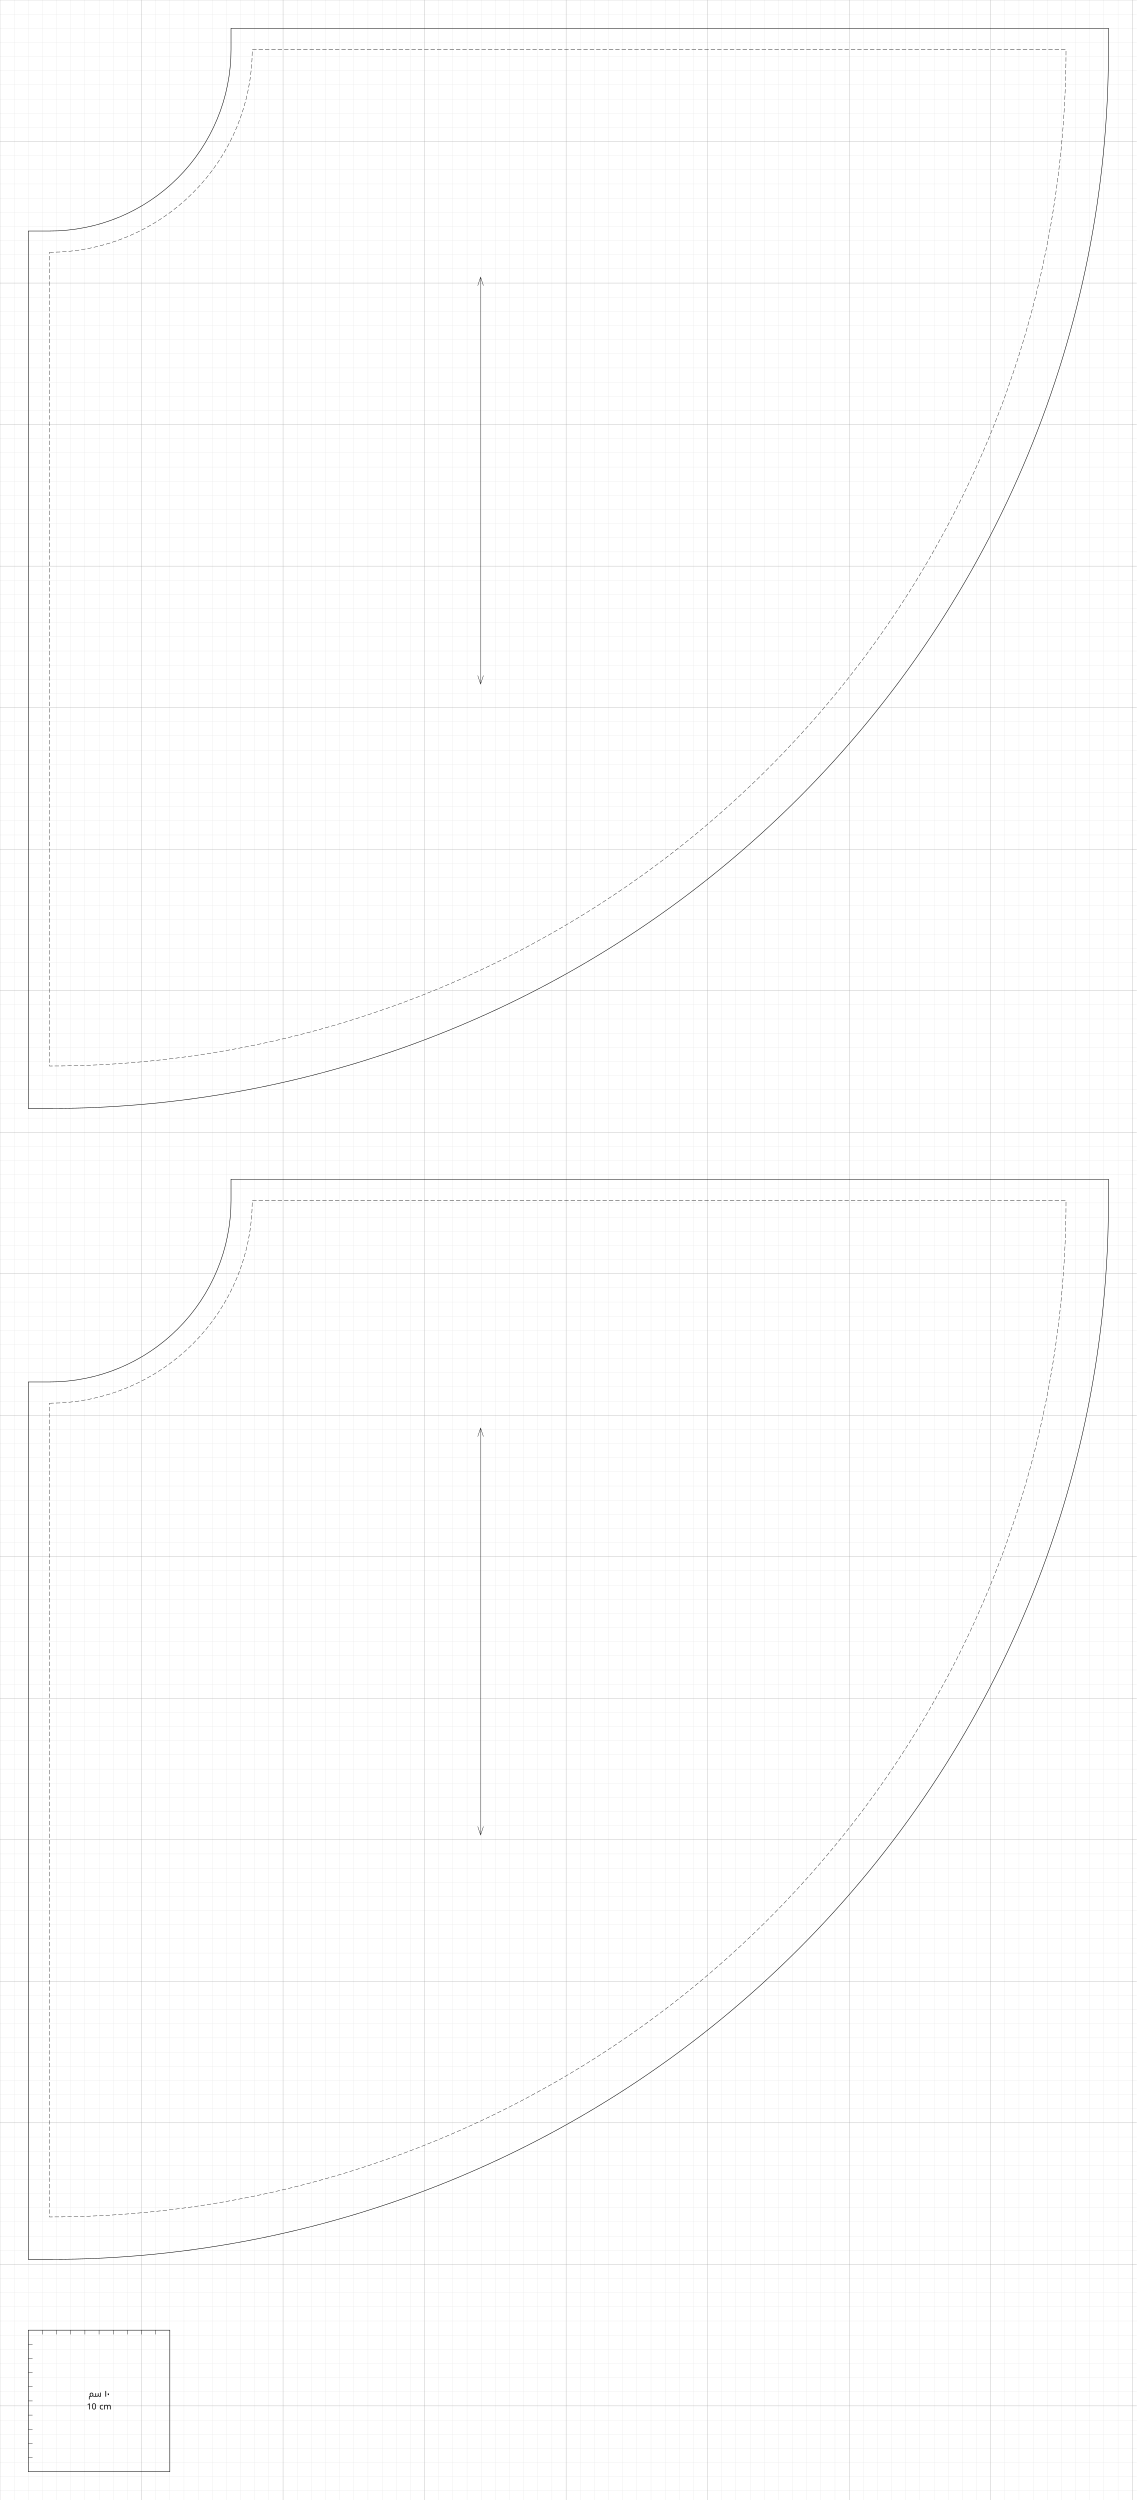
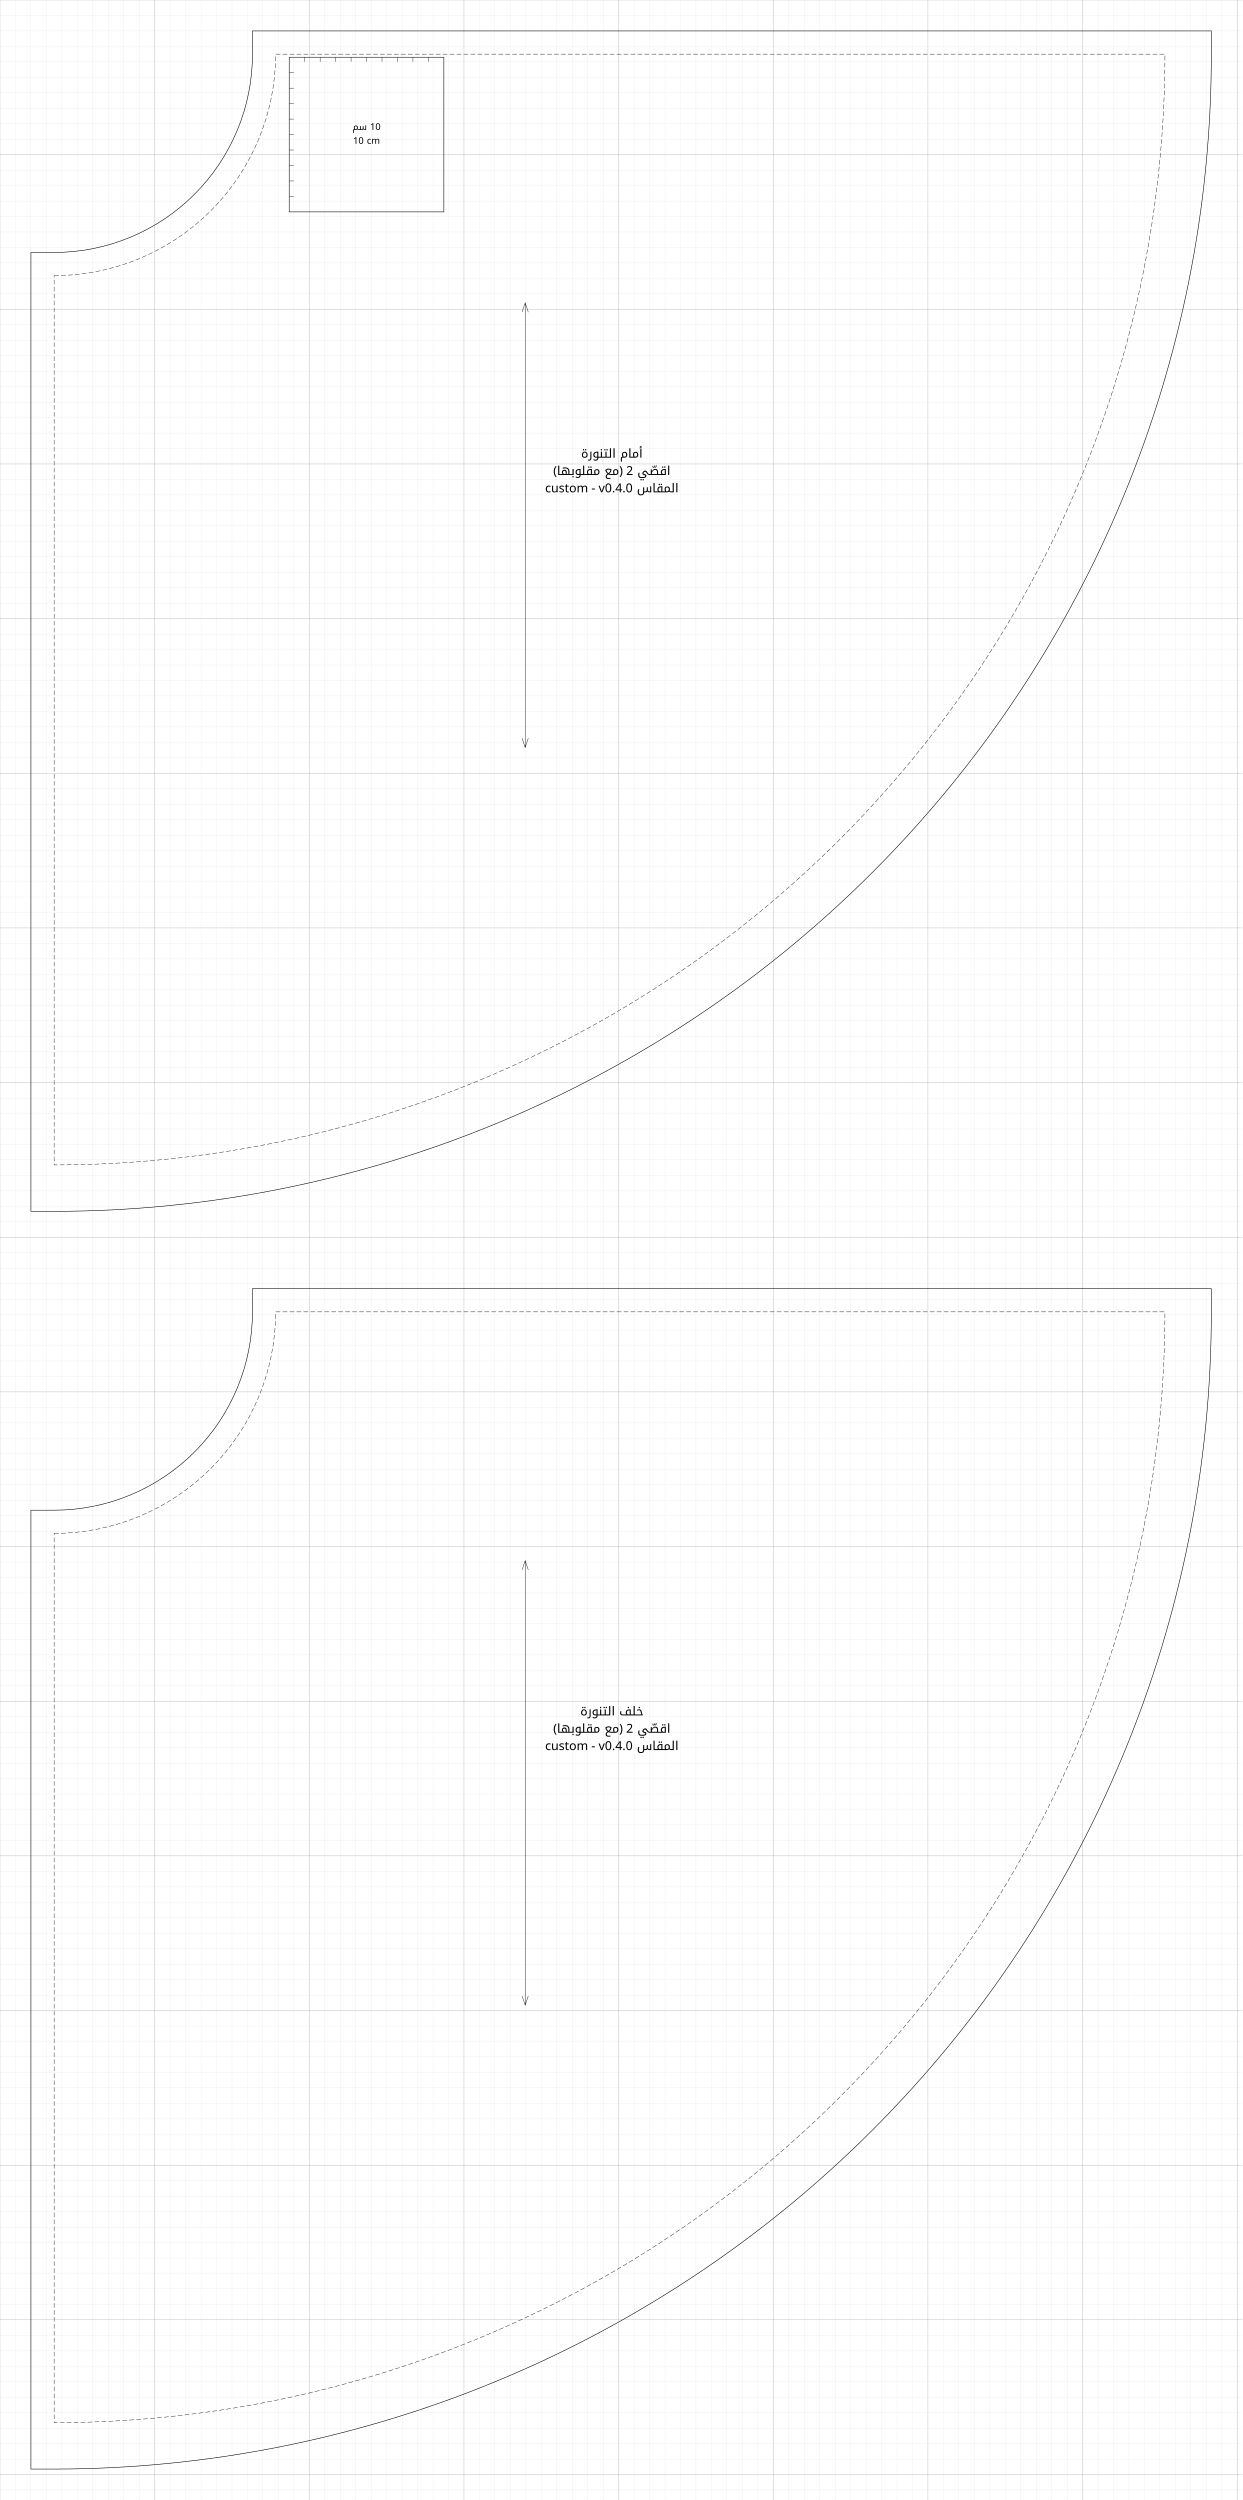
- <svg xmlns="http://www.w3.org/2000/svg" width="803.24mm" height="1766.48mm" viewBox="0 0 803.24 1766.48">
+ <svg xmlns="http://www.w3.org/2000/svg" width="803.24mm" height="1616.48mm" viewBox="0 0 803.24 1616.48">
  <g id="layer-grid">
-     <path id="grid-minor" d="M 10.00 0 V 1766.48 M 20.00 0 V 1766.48 M 30.00 0 V 1766.48 M 40.00 0 V 1766.48 M 50.00 0 V 1766.48 M 60.00 0 V 1766.48 M 70.00 0 V 1766.48 M 80.00 0 V 1766.48 M 90.00 0 V 1766.48 M 110.00 0 V 1766.48 M 120.00 0 V 1766.48 M 130.00 0 V 1766.48 M 140.00 0 V 1766.48 M 150.00 0 V 1766.48 M 160.00 0 V 1766.48 M 170.00 0 V 1766.48 M 180.00 0 V 1766.48 M 190.00 0 V 1766.48 M 210.00 0 V 1766.48 M 220.00 0 V 1766.48 M 230.00 0 V 1766.48 M 240.00 0 V 1766.48 M 250.00 0 V 1766.48 M 260.00 0 V 1766.48 M 270.00 0 V 1766.48 M 280.00 0 V 1766.48 M 290.00 0 V 1766.48 M 310.00 0 V 1766.48 M 320.00 0 V 1766.48 M 330.00 0 V 1766.48 M 340.00 0 V 1766.48 M 350.00 0 V 1766.48 M 360.00 0 V 1766.48 M 370.00 0 V 1766.48 M 380.00 0 V 1766.48 M 390.00 0 V 1766.48 M 410.00 0 V 1766.48 M 420.00 0 V 1766.48 M 430.00 0 V 1766.48 M 440.00 0 V 1766.48 M 450.00 0 V 1766.48 M 460.00 0 V 1766.48 M 470.00 0 V 1766.48 M 480.00 0 V 1766.48 M 490.00 0 V 1766.48 M 510.00 0 V 1766.48 M 520.00 0 V 1766.48 M 530.00 0 V 1766.48 M 540.00 0 V 1766.48 M 550.00 0 V 1766.48 M 560.00 0 V 1766.48 M 570.00 0 V 1766.48 M 580.00 0 V 1766.48 M 590.00 0 V 1766.48 M 610.00 0 V 1766.48 M 620.00 0 V 1766.48 M 630.00 0 V 1766.48 M 640.00 0 V 1766.48 M 650.00 0 V 1766.48 M 660.00 0 V 1766.48 M 670.00 0 V 1766.48 M 680.00 0 V 1766.48 M 690.00 0 V 1766.48 M 710.00 0 V 1766.48 M 720.00 0 V 1766.48 M 730.00 0 V 1766.48 M 740.00 0 V 1766.48 M 750.00 0 V 1766.48 M 760.00 0 V 1766.48 M 770.00 0 V 1766.48 M 780.00 0 V 1766.48 M 790.00 0 V 1766.48 M 0 10.00 H 803.24 M 0 20.00 H 803.24 M 0 30.00 H 803.24 M 0 40.00 H 803.24 M 0 50.00 H 803.24 M 0 60.00 H 803.24 M 0 70.00 H 803.24 M 0 80.00 H 803.24 M 0 90.00 H 803.24 M 0 110.00 H 803.24 M 0 120.00 H 803.24 M 0 130.00 H 803.24 M 0 140.00 H 803.24 M 0 150.00 H 803.24 M 0 160.00 H 803.24 M 0 170.00 H 803.24 M 0 180.00 H 803.24 M 0 190.00 H 803.24 M 0 210.00 H 803.24 M 0 220.00 H 803.24 M 0 230.00 H 803.24 M 0 240.00 H 803.24 M 0 250.00 H 803.24 M 0 260.00 H 803.24 M 0 270.00 H 803.24 M 0 280.00 H 803.24 M 0 290.00 H 803.24 M 0 310.00 H 803.24 M 0 320.00 H 803.24 M 0 330.00 H 803.24 M 0 340.00 H 803.24 M 0 350.00 H 803.24 M 0 360.00 H 803.24 M 0 370.00 H 803.24 M 0 380.00 H 803.24 M 0 390.00 H 803.24 M 0 410.00 H 803.24 M 0 420.00 H 803.24 M 0 430.00 H 803.24 M 0 440.00 H 803.24 M 0 450.00 H 803.24 M 0 460.00 H 803.24 M 0 470.00 H 803.24 M 0 480.00 H 803.24 M 0 490.00 H 803.24 M 0 510.00 H 803.24 M 0 520.00 H 803.24 M 0 530.00 H 803.24 M 0 540.00 H 803.24 M 0 550.00 H 803.24 M 0 560.00 H 803.24 M 0 570.00 H 803.24 M 0 580.00 H 803.24 M 0 590.00 H 803.24 M 0 610.00 H 803.24 M 0 620.00 H 803.24 M 0 630.00 H 803.24 M 0 640.00 H 803.24 M 0 650.00 H 803.24 M 0 660.00 H 803.24 M 0 670.00 H 803.24 M 0 680.00 H 803.24 M 0 690.00 H 803.24 M 0 710.00 H 803.24 M 0 720.00 H 803.24 M 0 730.00 H 803.24 M 0 740.00 H 803.24 M 0 750.00 H 803.24 M 0 760.00 H 803.24 M 0 770.00 H 803.24 M 0 780.00 H 803.24 M 0 790.00 H 803.24 M 0 810.00 H 803.24 M 0 820.00 H 803.24 M 0 830.00 H 803.24 M 0 840.00 H 803.24 M 0 850.00 H 803.24 M 0 860.00 H 803.24 M 0 870.00 H 803.24 M 0 880.00 H 803.24 M 0 890.00 H 803.24 M 0 910.00 H 803.24 M 0 920.00 H 803.24 M 0 930.00 H 803.24 M 0 940.00 H 803.24 M 0 950.00 H 803.24 M 0 960.00 H 803.24 M 0 970.00 H 803.24 M 0 980.00 H 803.24 M 0 990.00 H 803.24 M 0 1010.00 H 803.24 M 0 1020.00 H 803.24 M 0 1030.00 H 803.24 M 0 1040.00 H 803.24 M 0 1050.00 H 803.24 M 0 1060.00 H 803.24 M 0 1070.00 H 803.24 M 0 1080.00 H 803.24 M 0 1090.00 H 803.24 M 0 1110.00 H 803.24 M 0 1120.00 H 803.24 M 0 1130.00 H 803.24 M 0 1140.00 H 803.24 M 0 1150.00 H 803.24 M 0 1160.00 H 803.24 M 0 1170.00 H 803.24 M 0 1180.00 H 803.24 M 0 1190.00 H 803.24 M 0 1210.00 H 803.24 M 0 1220.00 H 803.24 M 0 1230.00 H 803.24 M 0 1240.00 H 803.24 M 0 1250.00 H 803.24 M 0 1260.00 H 803.24 M 0 1270.00 H 803.24 M 0 1280.00 H 803.24 M 0 1290.00 H 803.24 M 0 1310.00 H 803.24 M 0 1320.00 H 803.24 M 0 1330.00 H 803.24 M 0 1340.00 H 803.24 M 0 1350.00 H 803.24 M 0 1360.00 H 803.24 M 0 1370.00 H 803.24 M 0 1380.00 H 803.24 M 0 1390.00 H 803.24 M 0 1410.00 H 803.24 M 0 1420.00 H 803.24 M 0 1430.00 H 803.24 M 0 1440.00 H 803.24 M 0 1450.00 H 803.24 M 0 1460.00 H 803.24 M 0 1470.00 H 803.24 M 0 1480.00 H 803.24 M 0 1490.00 H 803.24 M 0 1510.00 H 803.24 M 0 1520.00 H 803.24 M 0 1530.00 H 803.24 M 0 1540.00 H 803.24 M 0 1550.00 H 803.24 M 0 1560.00 H 803.24 M 0 1570.00 H 803.24 M 0 1580.00 H 803.24 M 0 1590.00 H 803.24 M 0 1610.00 H 803.24 M 0 1620.00 H 803.24 M 0 1630.00 H 803.24 M 0 1640.00 H 803.24 M 0 1650.00 H 803.24 M 0 1660.00 H 803.24 M 0 1670.00 H 803.24 M 0 1680.00 H 803.24 M 0 1690.00 H 803.24 M 0 1710.00 H 803.24 M 0 1720.00 H 803.24 M 0 1730.00 H 803.24 M 0 1740.00 H 803.24 M 0 1750.00 H 803.24 M 0 1760.00 H 803.24" fill="none" stroke="#d0d0d0" stroke-width="0.1" />
-     <path id="grid-major" d="M 0.00 0 V 1766.48 M 100.00 0 V 1766.48 M 200.00 0 V 1766.48 M 300.00 0 V 1766.48 M 400.00 0 V 1766.48 M 500.00 0 V 1766.48 M 600.00 0 V 1766.48 M 700.00 0 V 1766.48 M 800.00 0 V 1766.48 M 0 0.00 H 803.24 M 0 100.00 H 803.24 M 0 200.00 H 803.24 M 0 300.00 H 803.24 M 0 400.00 H 803.24 M 0 500.00 H 803.24 M 0 600.00 H 803.24 M 0 700.00 H 803.24 M 0 800.00 H 803.24 M 0 900.00 H 803.24 M 0 1000.00 H 803.24 M 0 1100.00 H 803.24 M 0 1200.00 H 803.24 M 0 1300.00 H 803.24 M 0 1400.00 H 803.24 M 0 1500.00 H 803.24 M 0 1600.00 H 803.24 M 0 1700.00 H 803.24" fill="none" stroke="#a0a0a0" stroke-width="0.2" />
+     <path id="grid-minor" d="M 10.00 0 V 1616.48 M 20.00 0 V 1616.48 M 30.00 0 V 1616.48 M 40.00 0 V 1616.48 M 50.00 0 V 1616.48 M 60.00 0 V 1616.48 M 70.00 0 V 1616.48 M 80.00 0 V 1616.48 M 90.00 0 V 1616.48 M 110.00 0 V 1616.48 M 120.00 0 V 1616.48 M 130.00 0 V 1616.48 M 140.00 0 V 1616.48 M 150.00 0 V 1616.48 M 160.00 0 V 1616.48 M 170.00 0 V 1616.48 M 180.00 0 V 1616.48 M 190.00 0 V 1616.48 M 210.00 0 V 1616.48 M 220.00 0 V 1616.48 M 230.00 0 V 1616.48 M 240.00 0 V 1616.48 M 250.00 0 V 1616.48 M 260.00 0 V 1616.48 M 270.00 0 V 1616.48 M 280.00 0 V 1616.48 M 290.00 0 V 1616.48 M 310.00 0 V 1616.48 M 320.00 0 V 1616.48 M 330.00 0 V 1616.48 M 340.00 0 V 1616.48 M 350.00 0 V 1616.48 M 360.00 0 V 1616.48 M 370.00 0 V 1616.48 M 380.00 0 V 1616.48 M 390.00 0 V 1616.48 M 410.00 0 V 1616.48 M 420.00 0 V 1616.48 M 430.00 0 V 1616.48 M 440.00 0 V 1616.48 M 450.00 0 V 1616.48 M 460.00 0 V 1616.48 M 470.00 0 V 1616.48 M 480.00 0 V 1616.48 M 490.00 0 V 1616.48 M 510.00 0 V 1616.48 M 520.00 0 V 1616.48 M 530.00 0 V 1616.48 M 540.00 0 V 1616.48 M 550.00 0 V 1616.48 M 560.00 0 V 1616.48 M 570.00 0 V 1616.48 M 580.00 0 V 1616.48 M 590.00 0 V 1616.48 M 610.00 0 V 1616.48 M 620.00 0 V 1616.48 M 630.00 0 V 1616.48 M 640.00 0 V 1616.48 M 650.00 0 V 1616.48 M 660.00 0 V 1616.48 M 670.00 0 V 1616.48 M 680.00 0 V 1616.48 M 690.00 0 V 1616.48 M 710.00 0 V 1616.48 M 720.00 0 V 1616.48 M 730.00 0 V 1616.48 M 740.00 0 V 1616.48 M 750.00 0 V 1616.48 M 760.00 0 V 1616.48 M 770.00 0 V 1616.48 M 780.00 0 V 1616.48 M 790.00 0 V 1616.48 M 0 10.00 H 803.24 M 0 20.00 H 803.24 M 0 30.00 H 803.24 M 0 40.00 H 803.24 M 0 50.00 H 803.24 M 0 60.00 H 803.24 M 0 70.00 H 803.24 M 0 80.00 H 803.24 M 0 90.00 H 803.24 M 0 110.00 H 803.24 M 0 120.00 H 803.24 M 0 130.00 H 803.24 M 0 140.00 H 803.24 M 0 150.00 H 803.24 M 0 160.00 H 803.24 M 0 170.00 H 803.24 M 0 180.00 H 803.24 M 0 190.00 H 803.24 M 0 210.00 H 803.24 M 0 220.00 H 803.24 M 0 230.00 H 803.24 M 0 240.00 H 803.24 M 0 250.00 H 803.24 M 0 260.00 H 803.24 M 0 270.00 H 803.24 M 0 280.00 H 803.24 M 0 290.00 H 803.24 M 0 310.00 H 803.24 M 0 320.00 H 803.24 M 0 330.00 H 803.24 M 0 340.00 H 803.24 M 0 350.00 H 803.24 M 0 360.00 H 803.24 M 0 370.00 H 803.24 M 0 380.00 H 803.24 M 0 390.00 H 803.24 M 0 410.00 H 803.24 M 0 420.00 H 803.24 M 0 430.00 H 803.24 M 0 440.00 H 803.24 M 0 450.00 H 803.24 M 0 460.00 H 803.24 M 0 470.00 H 803.24 M 0 480.00 H 803.24 M 0 490.00 H 803.24 M 0 510.00 H 803.24 M 0 520.00 H 803.24 M 0 530.00 H 803.24 M 0 540.00 H 803.24 M 0 550.00 H 803.24 M 0 560.00 H 803.24 M 0 570.00 H 803.24 M 0 580.00 H 803.24 M 0 590.00 H 803.24 M 0 610.00 H 803.24 M 0 620.00 H 803.24 M 0 630.00 H 803.24 M 0 640.00 H 803.24 M 0 650.00 H 803.24 M 0 660.00 H 803.24 M 0 670.00 H 803.24 M 0 680.00 H 803.24 M 0 690.00 H 803.24 M 0 710.00 H 803.24 M 0 720.00 H 803.24 M 0 730.00 H 803.24 M 0 740.00 H 803.24 M 0 750.00 H 803.24 M 0 760.00 H 803.24 M 0 770.00 H 803.24 M 0 780.00 H 803.24 M 0 790.00 H 803.24 M 0 810.00 H 803.24 M 0 820.00 H 803.24 M 0 830.00 H 803.24 M 0 840.00 H 803.24 M 0 850.00 H 803.24 M 0 860.00 H 803.24 M 0 870.00 H 803.24 M 0 880.00 H 803.24 M 0 890.00 H 803.24 M 0 910.00 H 803.24 M 0 920.00 H 803.24 M 0 930.00 H 803.24 M 0 940.00 H 803.24 M 0 950.00 H 803.24 M 0 960.00 H 803.24 M 0 970.00 H 803.24 M 0 980.00 H 803.24 M 0 990.00 H 803.24 M 0 1010.00 H 803.24 M 0 1020.00 H 803.24 M 0 1030.00 H 803.24 M 0 1040.00 H 803.24 M 0 1050.00 H 803.24 M 0 1060.00 H 803.24 M 0 1070.00 H 803.24 M 0 1080.00 H 803.24 M 0 1090.00 H 803.24 M 0 1110.00 H 803.24 M 0 1120.00 H 803.24 M 0 1130.00 H 803.24 M 0 1140.00 H 803.24 M 0 1150.00 H 803.24 M 0 1160.00 H 803.24 M 0 1170.00 H 803.24 M 0 1180.00 H 803.24 M 0 1190.00 H 803.24 M 0 1210.00 H 803.24 M 0 1220.00 H 803.24 M 0 1230.00 H 803.24 M 0 1240.00 H 803.24 M 0 1250.00 H 803.24 M 0 1260.00 H 803.24 M 0 1270.00 H 803.24 M 0 1280.00 H 803.24 M 0 1290.00 H 803.24 M 0 1310.00 H 803.24 M 0 1320.00 H 803.24 M 0 1330.00 H 803.24 M 0 1340.00 H 803.24 M 0 1350.00 H 803.24 M 0 1360.00 H 803.24 M 0 1370.00 H 803.24 M 0 1380.00 H 803.24 M 0 1390.00 H 803.24 M 0 1410.00 H 803.24 M 0 1420.00 H 803.24 M 0 1430.00 H 803.24 M 0 1440.00 H 803.24 M 0 1450.00 H 803.24 M 0 1460.00 H 803.24 M 0 1470.00 H 803.24 M 0 1480.00 H 803.24 M 0 1490.00 H 803.24 M 0 1510.00 H 803.24 M 0 1520.00 H 803.24 M 0 1530.00 H 803.24 M 0 1540.00 H 803.24 M 0 1550.00 H 803.24 M 0 1560.00 H 803.24 M 0 1570.00 H 803.24 M 0 1580.00 H 803.24 M 0 1590.00 H 803.24 M 0 1610.00 H 803.24" fill="none" stroke="#d0d0d0" stroke-width="0.1" />
+     <path id="grid-major" d="M 0.00 0 V 1616.48 M 100.00 0 V 1616.48 M 200.00 0 V 1616.48 M 300.00 0 V 1616.48 M 400.00 0 V 1616.48 M 500.00 0 V 1616.48 M 600.00 0 V 1616.48 M 700.00 0 V 1616.48 M 800.00 0 V 1616.48 M 0 0.00 H 803.24 M 0 100.00 H 803.24 M 0 200.00 H 803.24 M 0 300.00 H 803.24 M 0 400.00 H 803.24 M 0 500.00 H 803.24 M 0 600.00 H 803.24 M 0 700.00 H 803.24 M 0 800.00 H 803.24 M 0 900.00 H 803.24 M 0 1000.00 H 803.24 M 0 1100.00 H 803.24 M 0 1200.00 H 803.24 M 0 1300.00 H 803.24 M 0 1400.00 H 803.24 M 0 1500.00 H 803.24 M 0 1600.00 H 803.24" fill="none" stroke="#a0a0a0" stroke-width="0.2" />
  </g>
  <g id="layer-cut">
    <path id="piece-skirt-front-cut" d="M 35.00 163.24 C 39.37 163.24 43.36 163.04 47.68 162.61 C 51.99 162.18 55.91 161.60 60.13 160.75 C 64.36 159.91 68.18 158.95 72.30 157.70 C 76.41 156.45 80.11 155.12 84.08 153.48 C 88.04 151.84 91.60 150.16 95.39 148.13 C 99.18 146.11 102.56 144.09 106.15 141.69 C 109.74 139.30 112.92 136.95 116.27 134.20 C 119.63 131.45 122.59 128.77 125.68 125.68 C 128.77 122.59 131.45 119.63 134.20 116.27 C 136.95 112.92 139.30 109.74 141.69 106.15 C 144.09 102.56 146.11 99.18 148.13 95.39 C 150.16 91.60 151.84 88.04 153.48 84.08 C 155.12 80.11 156.45 76.41 157.70 72.30 C 158.95 68.18 159.91 64.36 160.75 60.13 C 161.60 55.91 162.18 51.99 162.61 47.68 C 163.04 43.36 163.24 39.37 163.24 35.00 L 163.24 20.00 L 178.24 20.00 L 753.24 20.00 L 783.24 20.00 L 783.24 35.00 C 783.24 47.28 782.93 59.90 782.32 72.10 C 781.71 84.31 780.78 96.84 779.58 108.95 C 778.38 121.07 776.83 133.49 775.04 145.49 C 773.25 157.49 771.10 169.79 768.73 181.66 C 766.36 193.52 763.62 205.67 760.67 217.38 C 757.73 229.10 754.40 241.08 750.90 252.62 C 747.39 264.15 743.49 275.94 739.42 287.29 C 735.36 298.63 730.89 310.21 726.28 321.34 C 721.67 332.47 716.65 343.82 711.50 354.71 C 706.35 365.60 700.77 376.70 695.09 387.34 C 689.41 397.98 683.29 408.80 677.09 419.16 C 670.89 429.53 664.24 440.06 657.53 450.12 C 650.81 460.19 643.63 470.41 636.42 480.16 C 629.20 489.91 621.50 499.79 613.79 509.20 C 606.08 518.62 597.87 528.14 589.67 537.20 C 581.47 546.26 572.77 555.40 564.09 564.09 C 555.40 572.77 546.26 581.47 537.20 589.67 C 528.14 597.87 518.62 606.08 509.20 613.79 C 499.79 621.50 489.91 629.20 480.16 636.42 C 470.41 643.63 460.19 650.81 450.12 657.53 C 440.06 664.24 429.53 670.89 419.16 677.09 C 408.80 683.29 397.98 689.41 387.34 695.09 C 376.70 700.77 365.60 706.35 354.71 711.50 C 343.82 716.65 332.47 721.67 321.34 726.28 C 310.21 730.89 298.63 735.36 287.29 739.42 C 275.94 743.49 264.15 747.39 252.62 750.90 C 241.08 754.40 229.10 757.73 217.38 760.67 C 205.67 763.62 193.52 766.36 181.66 768.73 C 169.79 771.10 157.49 773.25 145.49 775.04 C 133.49 776.83 121.07 778.38 108.95 779.58 C 96.84 780.78 84.31 781.71 72.10 782.32 C 59.90 782.93 47.28 783.24 35.00 783.24 L 20.00 783.24 L 20.00 753.24 L 20.00 178.24 L 20.00 163.24 L 35.00 163.24 Z" fill="none" stroke="#000000" stroke-width="0.35" />
    <path id="piece-skirt-back-cut" d="M 35.00 976.48 C 39.37 976.48 43.36 976.28 47.68 975.85 C 51.99 975.42 55.91 974.84 60.13 973.99 C 64.36 973.15 68.18 972.19 72.30 970.94 C 76.41 969.69 80.11 968.36 84.08 966.72 C 88.04 965.07 91.60 963.39 95.39 961.37 C 99.18 959.35 102.56 957.32 106.15 954.93 C 109.74 952.54 112.92 950.19 116.27 947.44 C 119.63 944.69 122.59 942.01 125.68 938.92 C 128.77 935.83 131.45 932.87 134.20 929.51 C 136.95 926.16 139.30 922.98 141.69 919.39 C 144.09 915.80 146.11 912.42 148.13 908.63 C 150.16 904.84 151.84 901.28 153.48 897.31 C 155.12 893.35 156.45 889.65 157.70 885.54 C 158.95 881.42 159.91 877.60 160.75 873.37 C 161.60 869.15 162.18 865.23 162.61 860.91 C 163.04 856.60 163.24 852.61 163.24 848.24 L 163.24 833.24 L 178.24 833.24 L 753.24 833.24 L 783.24 833.24 L 783.24 848.24 C 783.24 860.52 782.93 873.14 782.32 885.34 C 781.71 897.55 780.78 910.08 779.58 922.19 C 778.38 934.31 776.83 946.73 775.04 958.73 C 773.25 970.73 771.10 983.03 768.73 994.90 C 766.36 1006.76 763.62 1018.91 760.67 1030.62 C 757.73 1042.34 754.40 1054.32 750.90 1065.85 C 747.39 1077.39 743.49 1089.18 739.42 1100.53 C 735.36 1111.87 730.89 1123.45 726.28 1134.58 C 721.67 1145.71 716.65 1157.06 711.50 1167.95 C 706.35 1178.84 700.77 1189.94 695.09 1200.58 C 689.41 1211.22 683.29 1222.04 677.09 1232.40 C 670.89 1242.76 664.24 1253.30 657.53 1263.36 C 650.81 1273.43 643.63 1283.64 636.42 1293.40 C 629.20 1303.15 621.50 1313.03 613.79 1322.44 C 606.08 1331.86 597.87 1341.38 589.67 1350.44 C 581.47 1359.50 572.77 1368.64 564.09 1377.32 C 555.40 1386.01 546.26 1394.71 537.20 1402.91 C 528.14 1411.11 518.62 1419.31 509.20 1427.03 C 499.79 1434.74 489.91 1442.44 480.16 1449.66 C 470.41 1456.87 460.19 1464.05 450.12 1470.77 C 440.06 1477.48 429.53 1484.13 419.16 1490.33 C 408.80 1496.53 397.98 1502.65 387.34 1508.33 C 376.70 1514.01 365.60 1519.59 354.71 1524.74 C 343.82 1529.88 332.47 1534.91 321.34 1539.52 C 310.21 1544.13 298.63 1548.60 287.29 1552.66 C 275.94 1556.73 264.15 1560.63 252.62 1564.14 C 241.08 1567.64 229.10 1570.97 217.38 1573.91 C 205.67 1576.86 193.52 1579.60 181.66 1581.97 C 169.79 1584.34 157.49 1586.49 145.49 1588.28 C 133.49 1590.07 121.07 1591.61 108.95 1592.82 C 96.84 1594.02 84.31 1594.95 72.10 1595.56 C 59.90 1596.16 47.28 1596.48 35.00 1596.48 L 20.00 1596.48 L 20.00 1566.48 L 20.00 991.48 L 20.00 976.48 L 35.00 976.48 Z" fill="none" stroke="#000000" stroke-width="0.35" />
  </g>
  <g id="layer-stitch">
    <path id="piece-skirt-front-stitch" d="M 35.00 178.24 C 72.99 178.24 109.42 163.15 136.29 136.29 C 163.15 109.42 178.24 72.99 178.24 35.00 L 753.24 35.00 C 753.24 225.49 677.57 408.18 542.87 542.87 C 408.18 677.57 225.49 753.24 35.00 753.24 L 35.00 178.24 Z" fill="none" stroke="#000000" stroke-width="0.25" stroke-dasharray="3 1.5" />
    <path id="piece-skirt-back-stitch" d="M 35.00 991.48 C 72.99 991.48 109.42 976.39 136.29 949.53 C 163.15 922.66 178.24 886.23 178.24 848.24 L 753.24 848.24 C 753.24 1038.73 677.57 1221.42 542.87 1356.11 C 408.18 1490.81 225.49 1566.48 35.00 1566.48 L 35.00 991.48 Z" fill="none" stroke="#000000" stroke-width="0.25" stroke-dasharray="3 1.5" />
  </g>
  <g id="layer-notches">

</g>
  <g id="layer-grain">
    <path id="piece-skirt-front-grain" d="M 339.58 195.83 L 339.58 483.33 M 337.58 477.33 L 339.58 483.33 L 341.58 477.33 M 341.58 201.83 L 339.58 195.83 L 337.58 201.83" fill="none" stroke="#000000" stroke-width="0.25" />
    <path id="piece-skirt-back-grain" d="M 339.58 1009.07 L 339.58 1296.57 M 337.58 1290.57 L 339.58 1296.57 L 341.58 1290.57 M 341.58 1015.07 L 339.58 1009.07 L 337.58 1015.07" fill="none" stroke="#000000" stroke-width="0.25" />
  </g>
  <g id="layer-darts">

</g>
  <g id="layer-labels">
- 
- </g>
+     <text id="piece-skirt-front-label-name" x="395.62" y="295.94" font-family="&quot;IBM Plex Sans Arabic&quot;, &quot;Noto Kufi Arabic&quot;, &quot;Geeza Pro&quot;, &quot;Segoe UI&quot;, Tahoma, sans-serif" font-size="8.00" direction="rtl" unicode-bidi="plaintext" text-anchor="middle">أمام التنورة</text>
+     <text id="piece-skirt-front-label-cut" x="395.62" y="307.14" font-family="&quot;IBM Plex Sans Arabic&quot;, &quot;Noto Kufi Arabic&quot;, &quot;Geeza Pro&quot;, &quot;Segoe UI&quot;, Tahoma, sans-serif" font-size="8.00" direction="rtl" unicode-bidi="plaintext" text-anchor="middle">اقصّي 2 (مع مقلوبها)</text>
+     <text id="piece-skirt-front-label-size" x="395.62" y="318.34" font-family="&quot;IBM Plex Sans Arabic&quot;, &quot;Noto Kufi Arabic&quot;, &quot;Geeza Pro&quot;, &quot;Segoe UI&quot;, Tahoma, sans-serif" font-size="8.00" direction="rtl" unicode-bidi="plaintext" text-anchor="middle">المقاس custom - v0.4.0</text>
+     <text id="piece-skirt-back-label-name" x="395.62" y="1109.18" font-family="&quot;IBM Plex Sans Arabic&quot;, &quot;Noto Kufi Arabic&quot;, &quot;Geeza Pro&quot;, &quot;Segoe UI&quot;, Tahoma, sans-serif" font-size="8.00" direction="rtl" unicode-bidi="plaintext" text-anchor="middle">خلف التنورة</text>
+     <text id="piece-skirt-back-label-cut" x="395.62" y="1120.38" font-family="&quot;IBM Plex Sans Arabic&quot;, &quot;Noto Kufi Arabic&quot;, &quot;Geeza Pro&quot;, &quot;Segoe UI&quot;, Tahoma, sans-serif" font-size="8.00" direction="rtl" unicode-bidi="plaintext" text-anchor="middle">اقصّي 2 (مع مقلوبها)</text>
+     <text id="piece-skirt-back-label-size" x="395.62" y="1131.58" font-family="&quot;IBM Plex Sans Arabic&quot;, &quot;Noto Kufi Arabic&quot;, &quot;Geeza Pro&quot;, &quot;Segoe UI&quot;, Tahoma, sans-serif" font-size="8.00" direction="rtl" unicode-bidi="plaintext" text-anchor="middle">المقاس custom - v0.4.0</text>
+   </g>
  <g id="layer-scale">
-     <rect id="scale-square" x="20.00" y="1646.48" width="100.00" height="100.00" fill="none" stroke="#000000" stroke-width="0.35" />
-     <path id="scale-ticks" d="M 30.00 1646.48 v 3.00 M 20.00 1656.48 h 3.00 M 40.00 1646.48 v 3.00 M 20.00 1666.48 h 3.00 M 50.00 1646.48 v 3.00 M 20.00 1676.48 h 3.00 M 60.00 1646.48 v 3.00 M 20.00 1686.48 h 3.00 M 70.00 1646.48 v 3.00 M 20.00 1696.48 h 3.00 M 80.00 1646.48 v 3.00 M 20.00 1706.48 h 3.00 M 90.00 1646.48 v 3.00 M 20.00 1716.48 h 3.00 M 100.00 1646.48 v 3.00 M 20.00 1726.48 h 3.00 M 110.00 1646.48 v 3.00 M 20.00 1736.48 h 3.00" fill="none" stroke="#000000" stroke-width="0.25" />
-     <text id="scale-caption-ar" x="70.00" y="1693.48" font-family="&quot;IBM Plex Sans Arabic&quot;, &quot;Noto Kufi Arabic&quot;, &quot;Geeza Pro&quot;, &quot;Segoe UI&quot;, Tahoma, sans-serif" font-size="6.00" direction="rtl" unicode-bidi="plaintext" text-anchor="middle">١٠ سم</text>
-     <text id="scale-caption-en" x="70.00" y="1702.48" font-family="&quot;IBM Plex Sans Arabic&quot;, &quot;Noto Kufi Arabic&quot;, &quot;Geeza Pro&quot;, &quot;Segoe UI&quot;, Tahoma, sans-serif" font-size="6.00" direction="ltr" unicode-bidi="plaintext" text-anchor="middle">10 cm</text>
+     <rect id="piece-skirt-front-scale-square" x="187.00" y="37.00" width="100.00" height="100.00" fill="none" stroke="#000000" stroke-width="0.35" />
+     <path id="piece-skirt-front-scale-ticks" d="M 197.00 37.00 v 3.00 M 187.00 47.00 h 3.00 M 207.00 37.00 v 3.00 M 187.00 57.00 h 3.00 M 217.00 37.00 v 3.00 M 187.00 67.00 h 3.00 M 227.00 37.00 v 3.00 M 187.00 77.00 h 3.00 M 237.00 37.00 v 3.00 M 187.00 87.00 h 3.00 M 247.00 37.00 v 3.00 M 187.00 97.00 h 3.00 M 257.00 37.00 v 3.00 M 187.00 107.00 h 3.00 M 267.00 37.00 v 3.00 M 187.00 117.00 h 3.00 M 277.00 37.00 v 3.00 M 187.00 127.00 h 3.00" fill="none" stroke="#000000" stroke-width="0.25" />
+     <text id="piece-skirt-front-scale-caption-ar" x="237.00" y="84.00" font-family="&quot;IBM Plex Sans Arabic&quot;, &quot;Noto Kufi Arabic&quot;, &quot;Geeza Pro&quot;, &quot;Segoe UI&quot;, Tahoma, sans-serif" font-size="6.00" direction="rtl" unicode-bidi="plaintext" text-anchor="middle">10 سم</text>
+     <text id="piece-skirt-front-scale-caption-en" x="237.00" y="93.00" font-family="&quot;IBM Plex Sans Arabic&quot;, &quot;Noto Kufi Arabic&quot;, &quot;Geeza Pro&quot;, &quot;Segoe UI&quot;, Tahoma, sans-serif" font-size="6.00" direction="ltr" unicode-bidi="plaintext" text-anchor="middle">10 cm</text>
  </g>
</svg>
